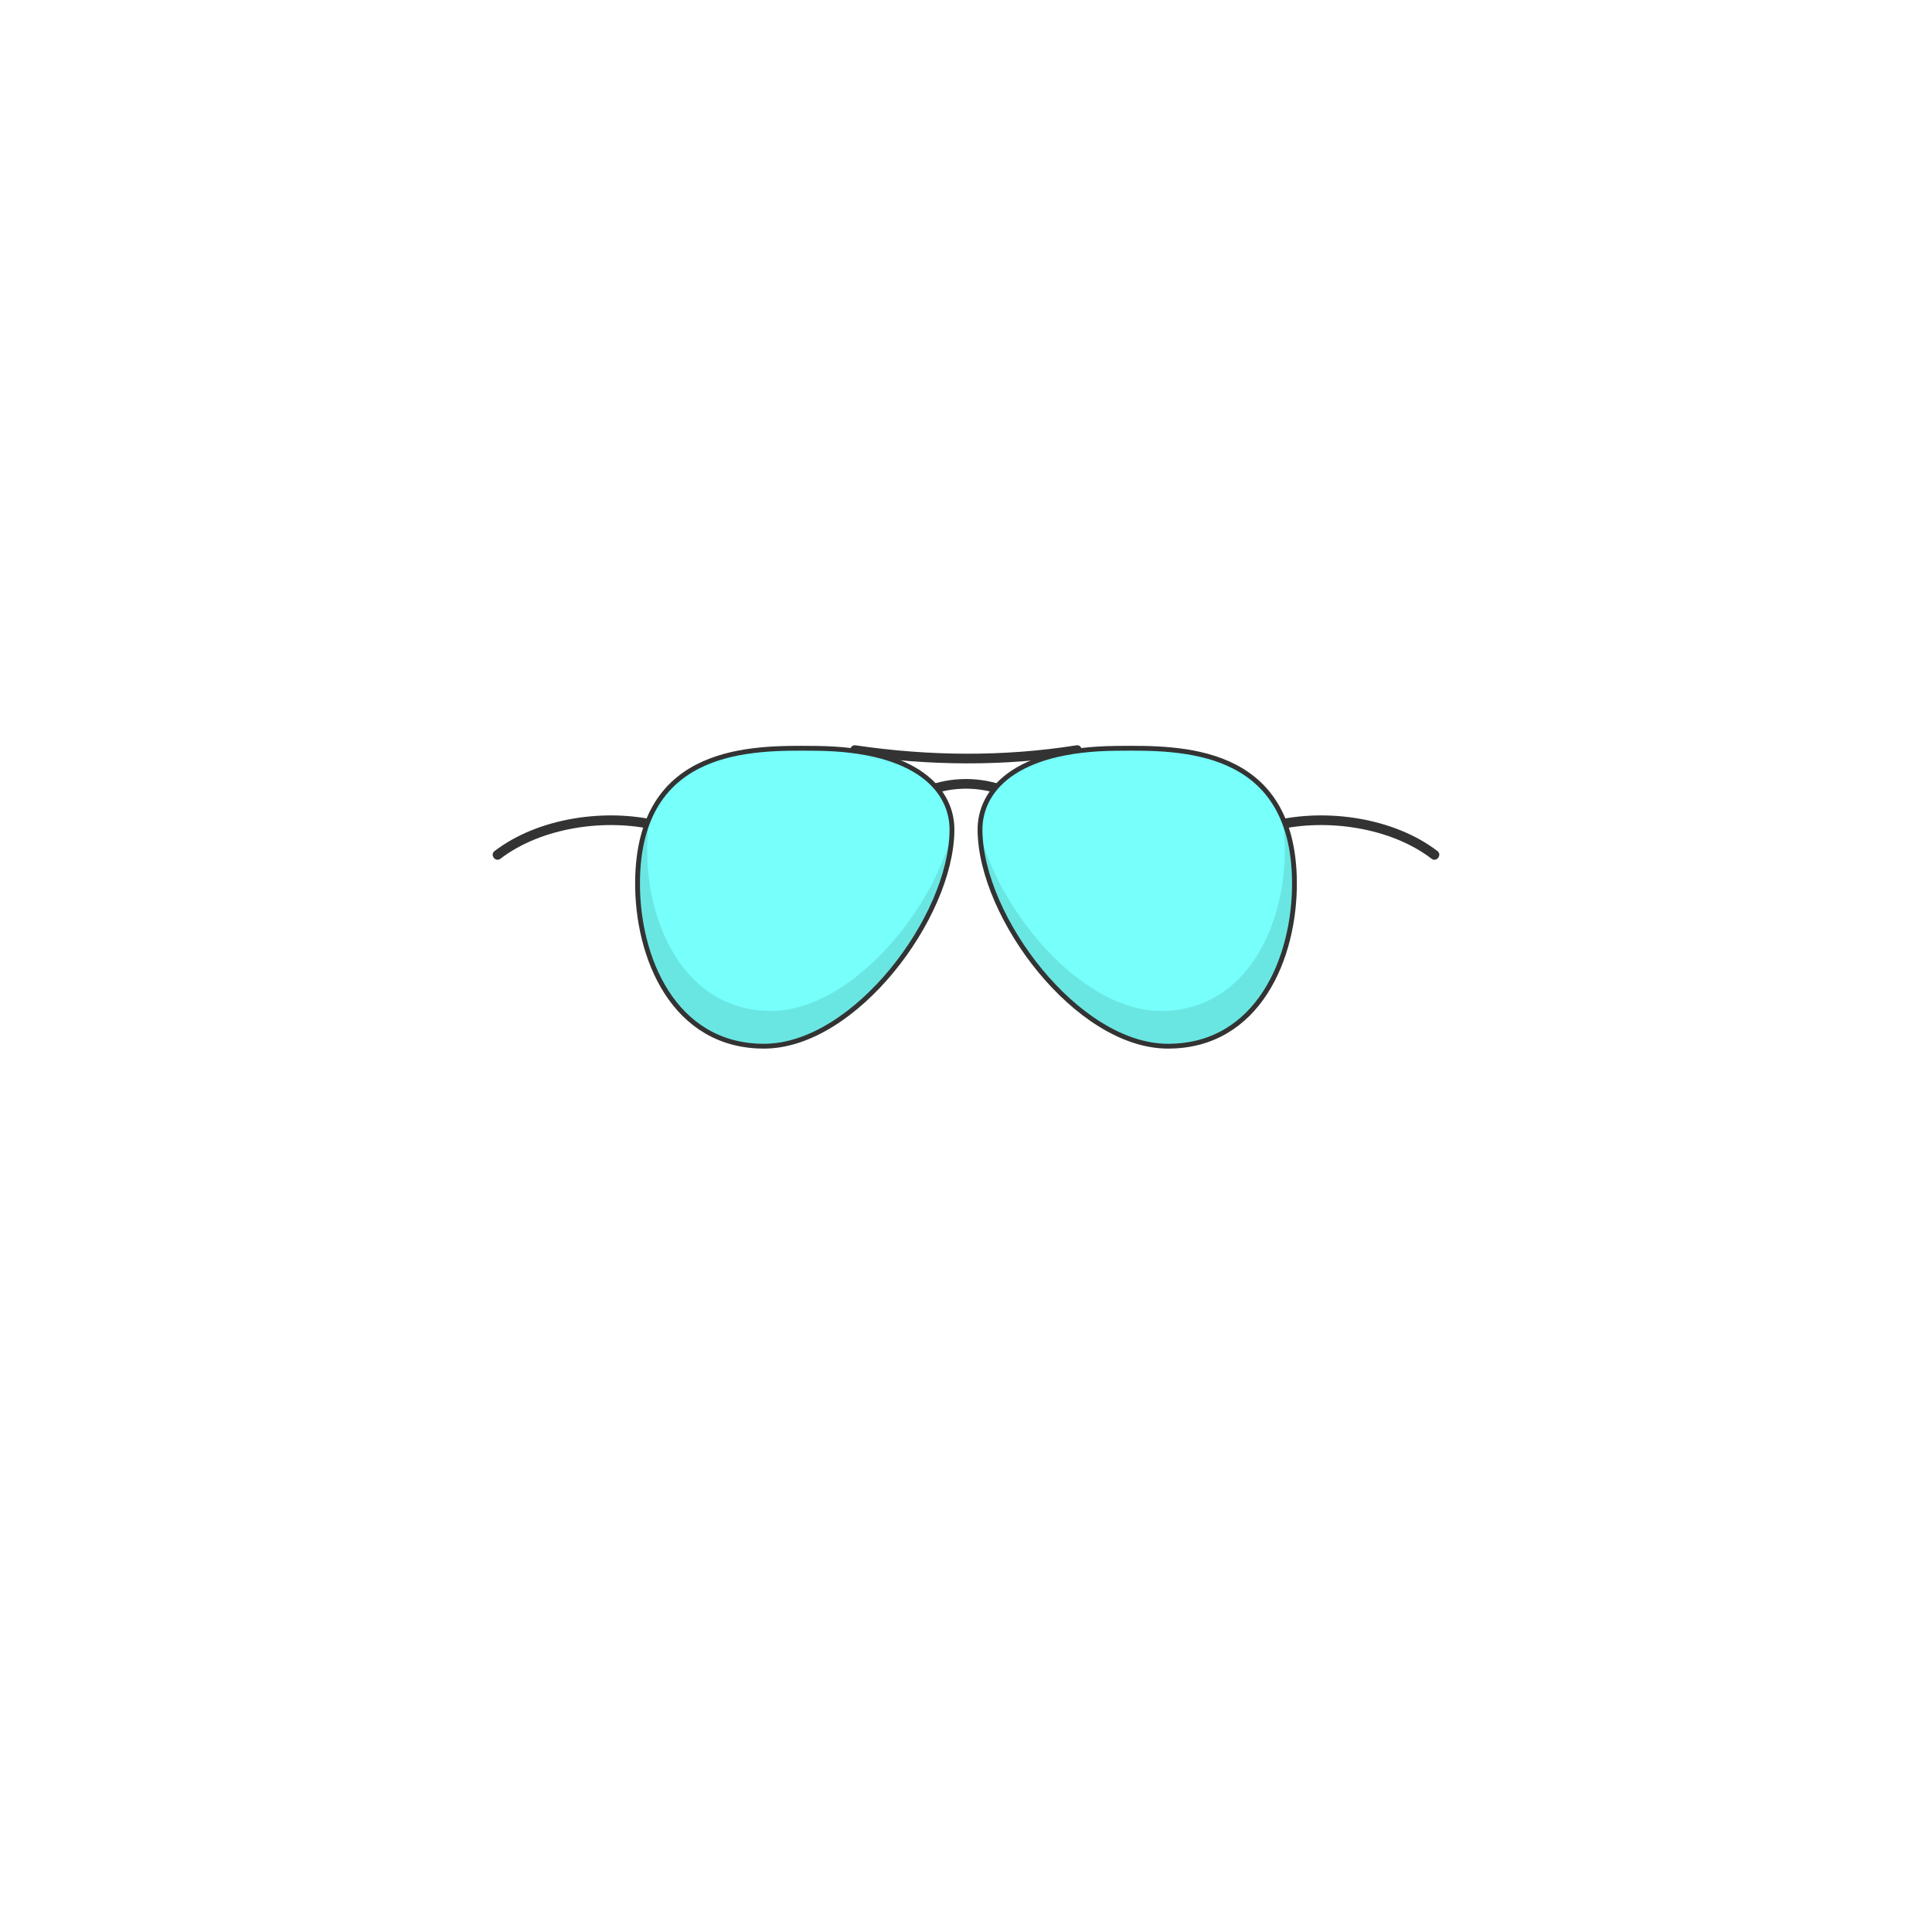
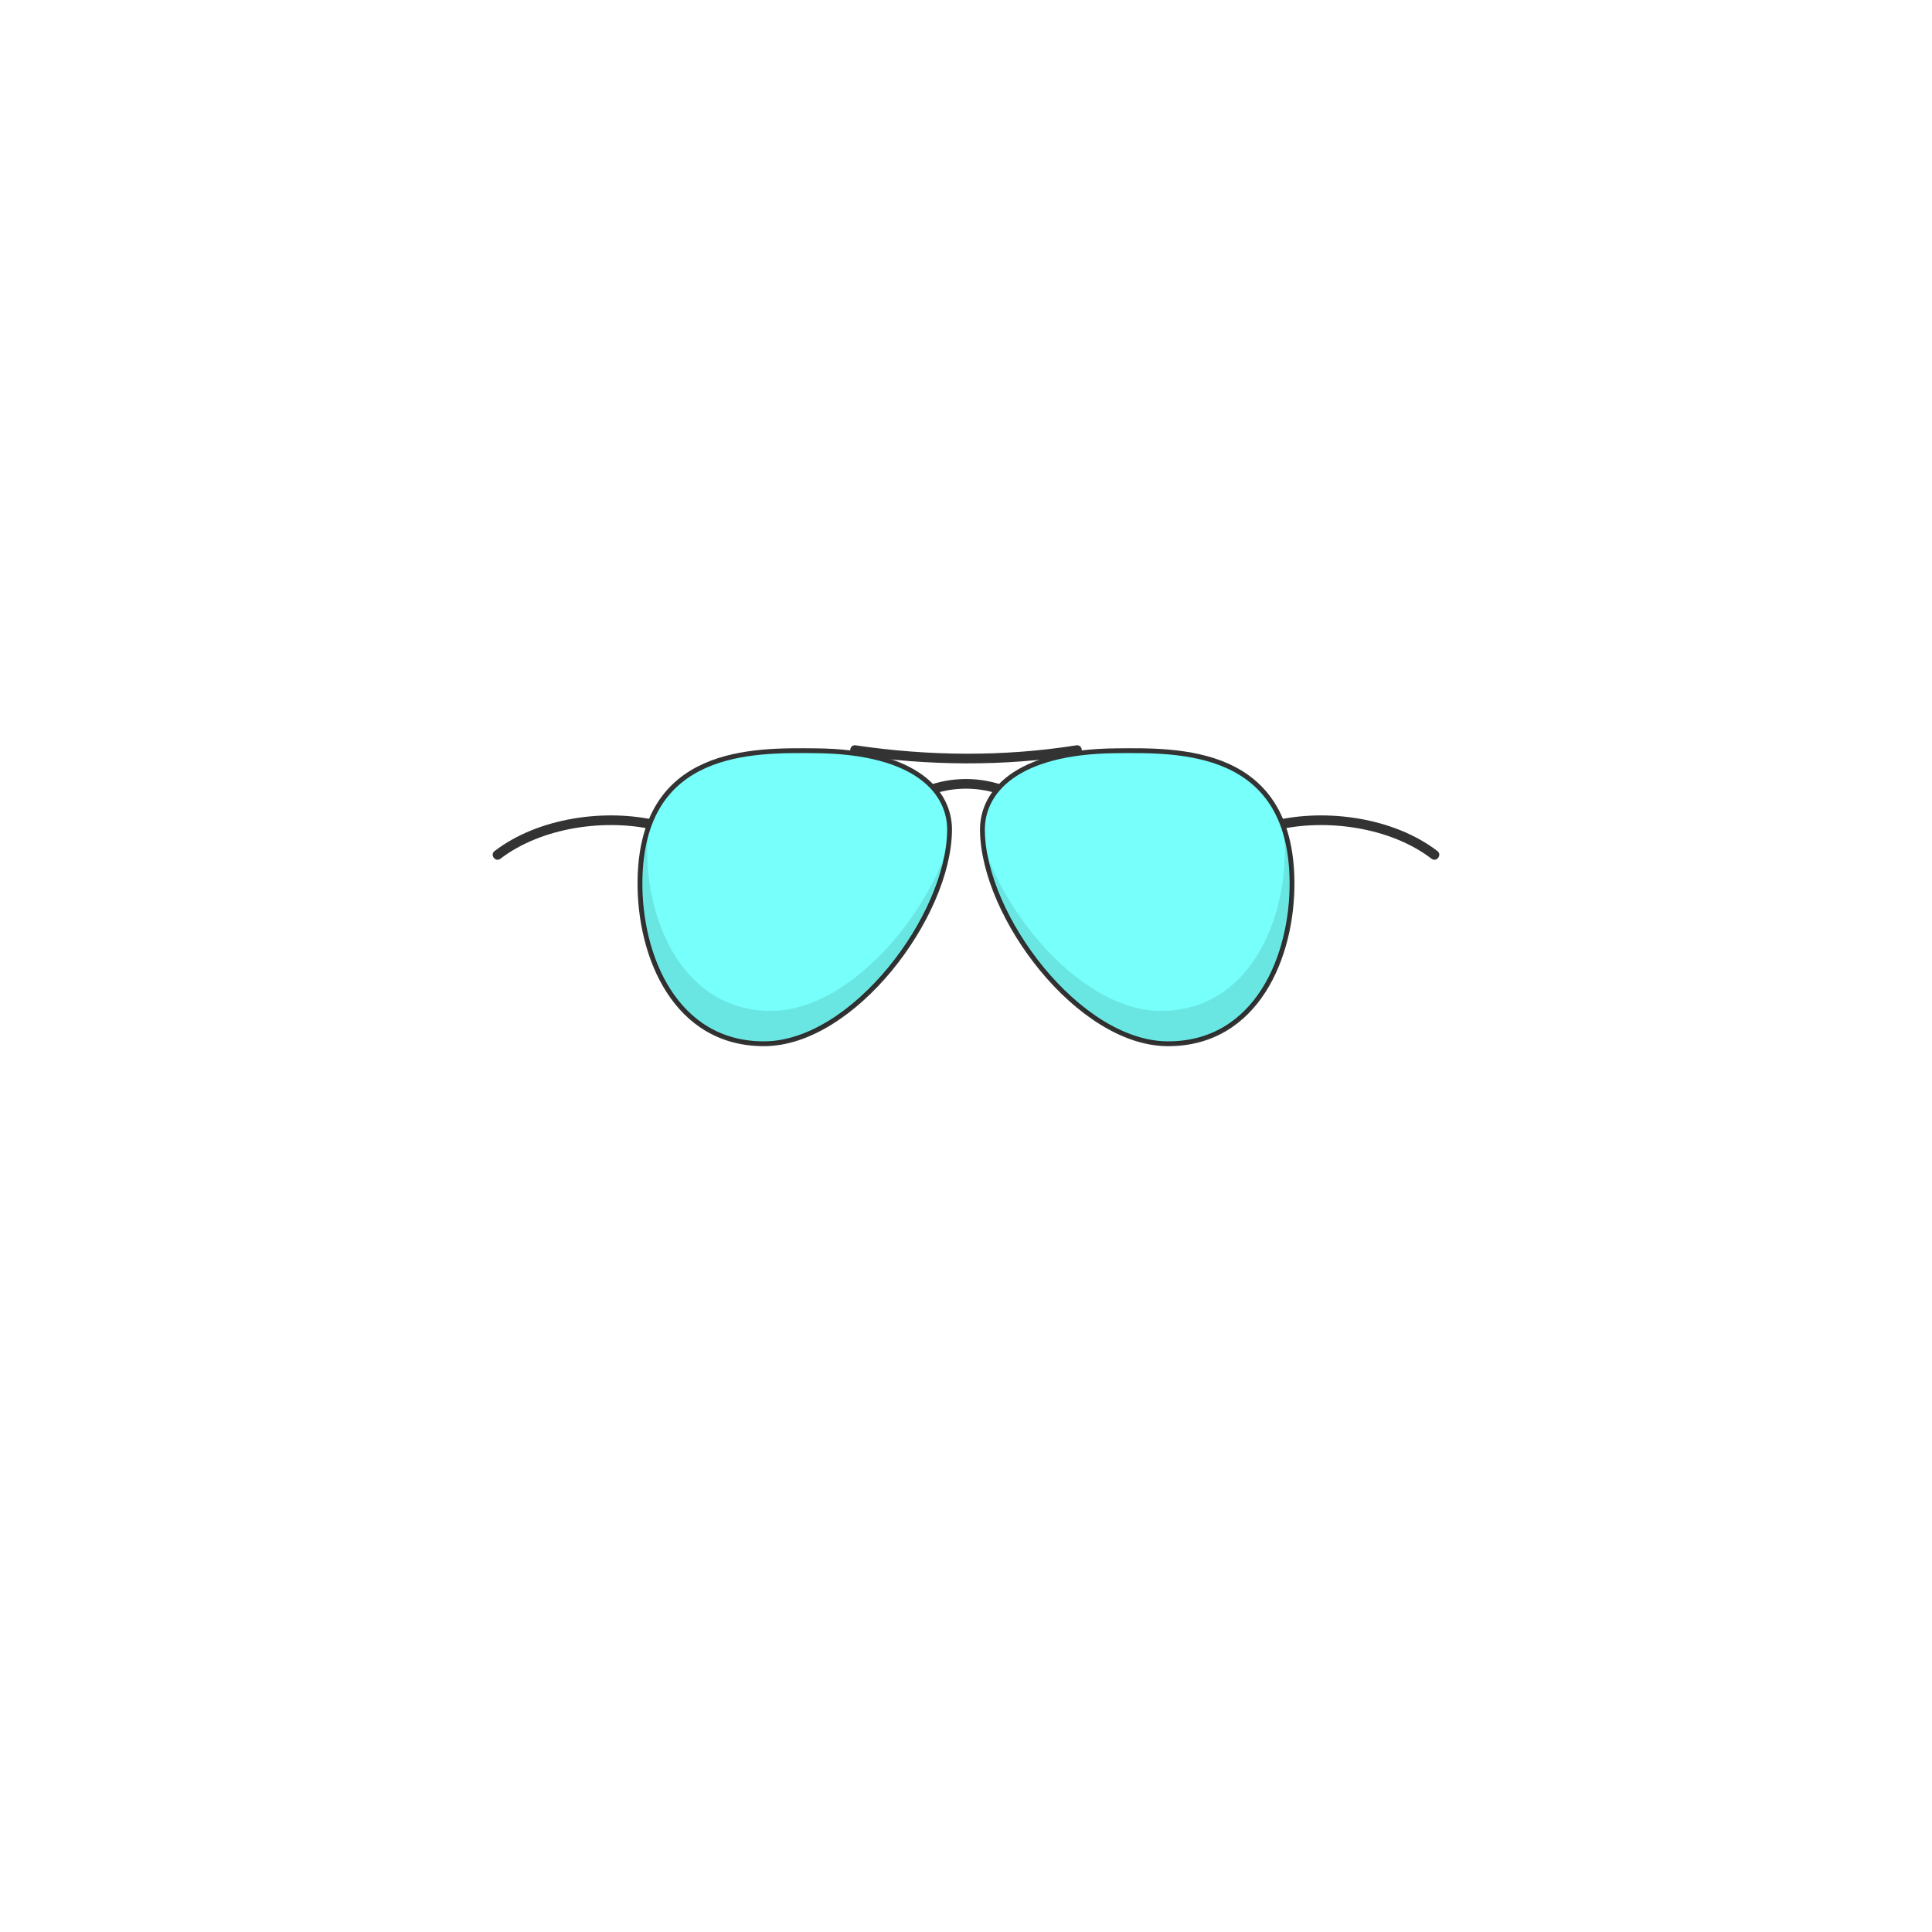
<svg xmlns="http://www.w3.org/2000/svg" fill="none" height="4000" viewBox="0 0 4000 4000" width="4000">
  <g clip-rule="evenodd" fill="#333" fill-rule="evenodd">
    <path d="m2231.56 1562.88c-153.76 24.26-309.16 22.65-463.02.01-12.76-1.87-9.84-21.66 2.92-19.78 151.85 22.34 305.22 23.96 456.98.01 12.74-2.01 15.86 17.75 3.12 19.76z" />
    <path d="m1922.99 1647.3c48.6-19.25 105.42-19.25 154.02 0 2.99-7.3 4.49-11.3 7.36-18.6-53.29-21.1-115.45-21.1-168.74 0 2.37 6.3 4.37 11.3 7.36 18.6z" />
    <path d="m2637.67 1699.28c108.16-25.93 247.69-6.77 338.41 62.78 10.24 7.85-1.93 23.72-12.16 15.88-85.06-65.21-218.1-84.02-321.59-59.22-12.54 3.01-17.2-16.44-4.66-19.44z" />
    <path d="m1362.33 1699.28c-108.16-25.93-247.69-6.77-338.41 62.78-10.24 7.85 1.93 23.72 12.16 15.88 85.06-65.21 218.1-84.02 321.59-59.22 12.54 3.01 17.2-16.44 4.66-19.44z" />
  </g>
-   <path d="m2029 1718.81c.79 90.62 51.37 202.08 124.48 290.81 73.04 88.64 169.8 156.04 264 156.38 93.95.34 160.15-45.94 202.48-111.78 42.2-65.65 60.73-150.74 60.04-228.89-.61-70.09-15.75-122.75-40.49-162.21-24.75-39.48-58.89-65.39-96.88-82.32-73.76-32.88-162.51-32.07-226.36-31.49-1.66.01-3.31.03-4.93.04l.04 5-.04-5c-106.58.93-177.27 23.04-221.35 55.2-44.25 32.29-61.34 74.46-60.99 114.26zm0 0 5-.04z" fill="#76fffb" stroke="#333" stroke-miterlimit="10" stroke-width="10" />
+   <path d="m2675 1825.37c1.36 154.89-73.52 336.29-257.5 335.63s-381.95-264.09-383.5-442.23c-.67-76.43 65.38-162.57 277.38-164.42 128.83-1.12 361.19-6.52 363.62 271.02z" fill="#76fffb" stroke="#333" stroke-miterlimit="10" stroke-width="10" />
  <path d="m2402.5 2093c195.79.7 273.65-214.69 254.86-380.83 10.9 31.21 17.25 68.54 17.64 113.2 1.36 154.89-73.52 336.29-257.5 335.63-174.33-.63-361.22-237.17-381.66-413.54 51.72 163.54 214 344.99 366.66 345.54z" fill="#000" fill-opacity=".1" />
-   <path d="m1970.99 1718.81c-.78 90.62-51.36 202.08-124.48 290.81-73.04 88.64-169.79 156.04-264 156.38-93.94.34-160.15-45.94-202.47-111.78-42.2-65.65-60.73-150.74-60.04-228.89.61-70.09 15.75-122.75 40.48-162.21 24.76-39.48 58.9-65.39 96.89-82.32 73.75-32.88 162.51-32.07 226.36-31.49 1.66.01 3.3.03 4.93.04l-.04 5 .04-5c106.58.93 177.26 23.04 221.34 55.2 44.25 32.29 61.34 74.46 60.99 114.26zm0 0-5-.04z" fill="#76fffb" stroke="#333" stroke-miterlimit="10" stroke-width="10" />
+   <path d="m1324.99 1825.37c-1.36 154.89 73.52 336.29 257.5 335.63s381.95-264.09 383.5-442.23c.67-76.43-65.37-162.57-277.37-164.42-128.83-1.12-361.2-6.52-363.63 271.02z" fill="#76fffb" stroke="#333" stroke-miterlimit="10" stroke-width="10" />
  <path d="m1597.5 2093c-195.8.7-273.65-214.69-254.86-380.83-10.91 31.21-17.25 68.54-17.64 113.2-1.36 154.89 73.52 336.29 257.5 335.63 174.32-.63 361.21-237.17 381.66-413.54-51.72 163.54-214.01 344.99-366.66 345.54z" fill="#000" fill-opacity=".1" />
</svg>
